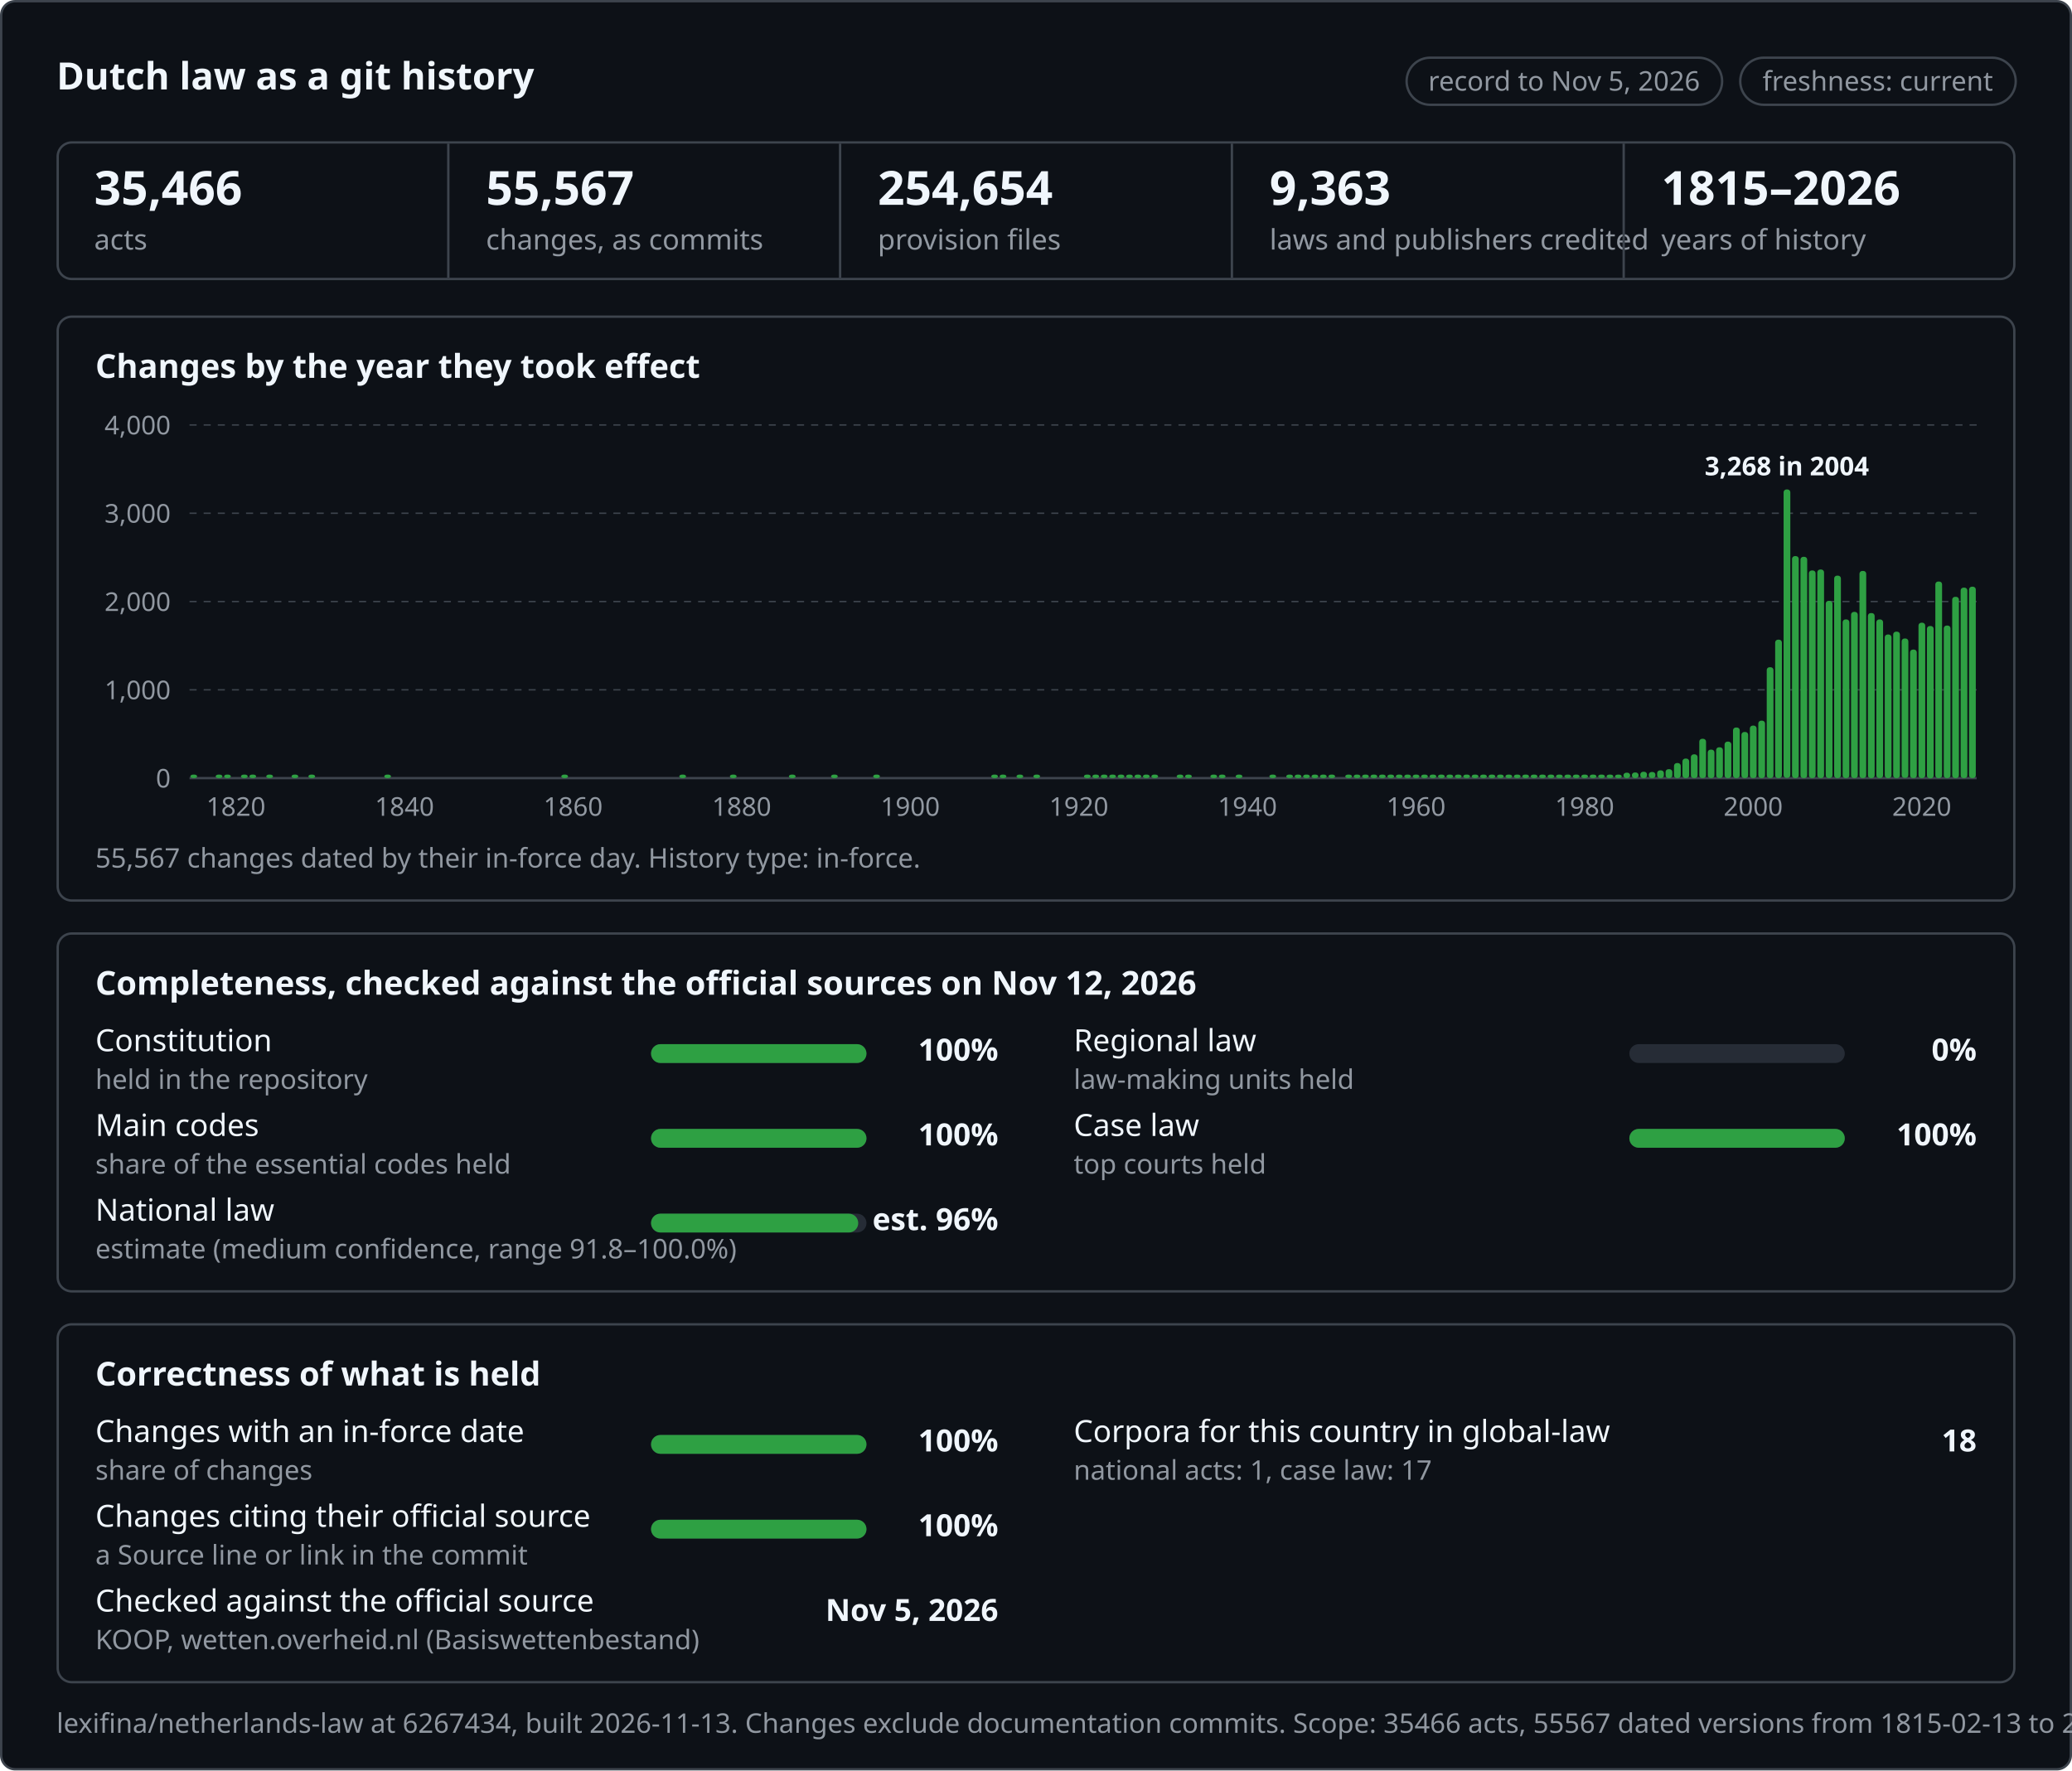
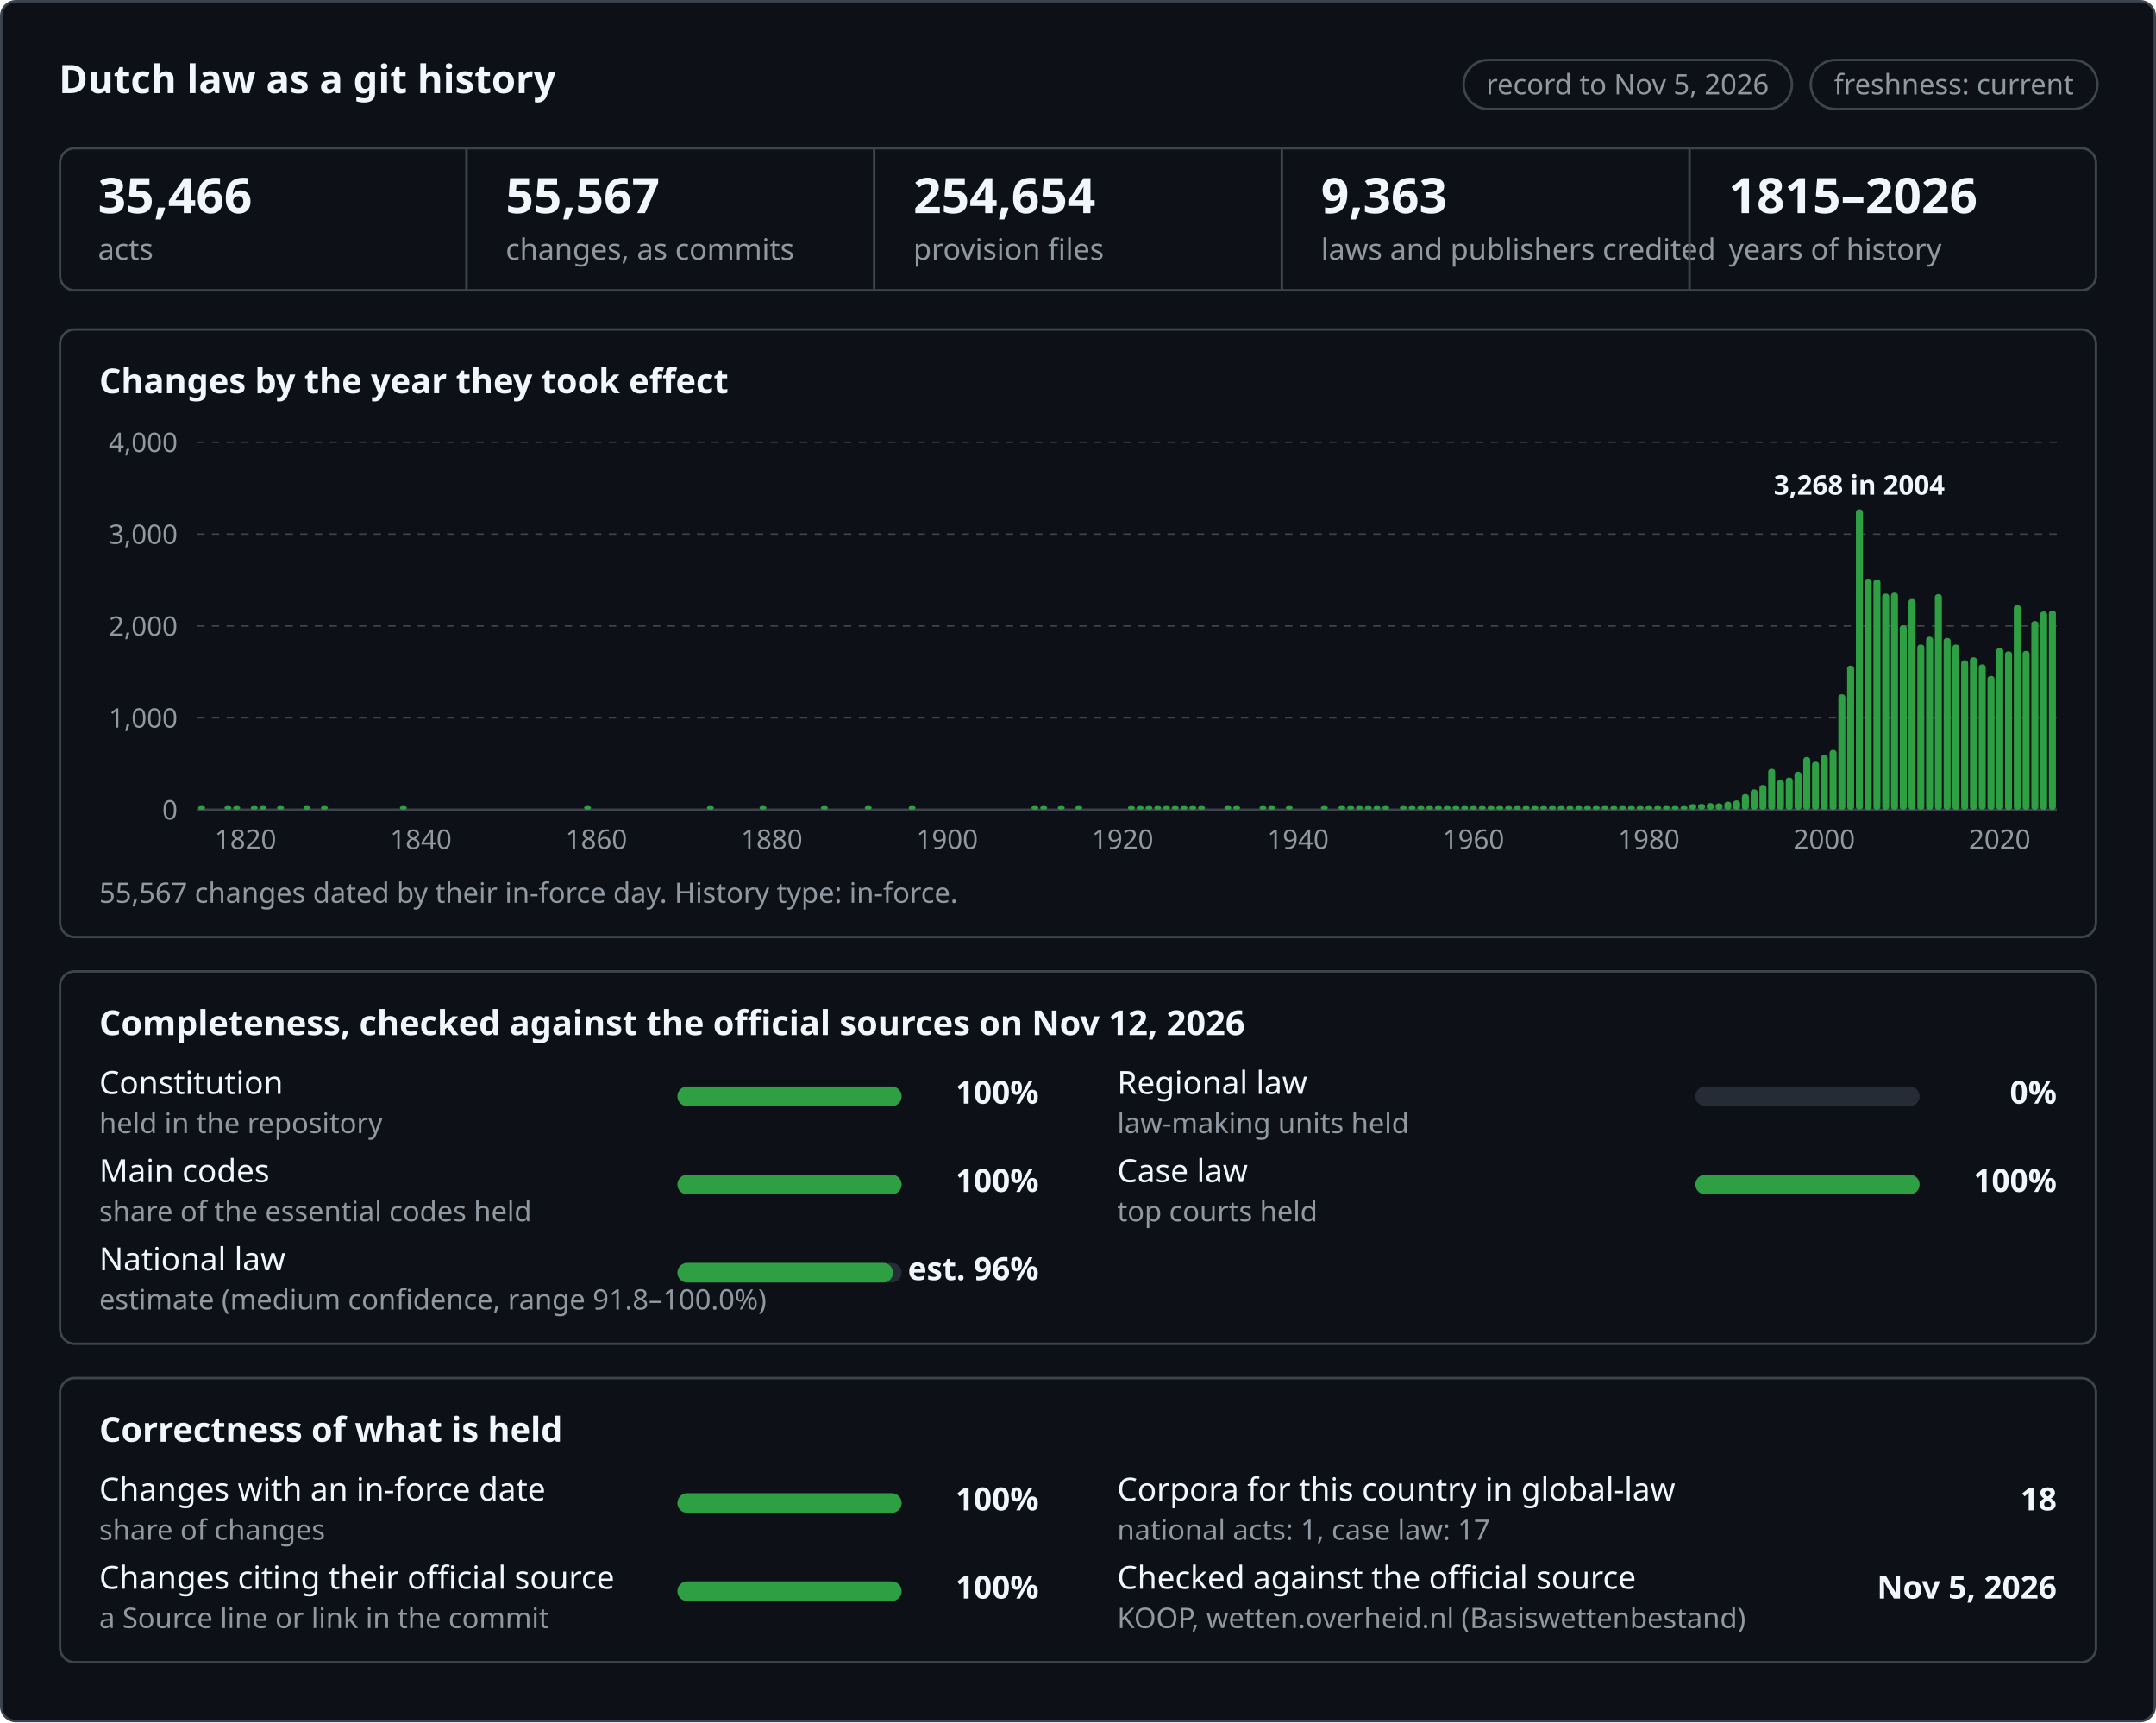
- <svg xmlns="http://www.w3.org/2000/svg" width="880" height="752" viewBox="0 0 880 752" font-family="-apple-system,BlinkMacSystemFont,Segoe UI,Noto Sans,Helvetica,Arial,sans-serif">
-   <rect x="0.5" y="0.5" width="879" height="751" rx="6" fill="#0d1117" stroke="#3d444d" />
+ <svg xmlns="http://www.w3.org/2000/svg" width="880" height="703" viewBox="0 0 880 703" font-family="-apple-system,BlinkMacSystemFont,Segoe UI,Noto Sans,Helvetica,Arial,sans-serif">
+   <rect x="0.5" y="0.5" width="879" height="702" rx="6" fill="#0d1117" stroke="#3d444d" />
  <text x="24" y="38" font-size="16" font-weight="600" fill="#f0f6fc">Dutch law as a git history</text>
  <rect x="597.4" y="24.5" width="134" height="20" rx="10" fill="none" stroke="#3d444d" />
  <text x="664.3" y="38.5" font-size="11.5" font-weight="500" text-anchor="middle" fill="#9198a1">record to Nov 5, 2026</text>
  <rect x="739.1" y="24.5" width="117" height="20" rx="10" fill="none" stroke="#3d444d" />
  <text x="797.5" y="38.5" font-size="11.5" font-weight="500" text-anchor="middle" fill="#9198a1">freshness: current</text>
  <rect x="24.5" y="60.5" width="831" height="58" rx="6" fill="#0d1117" stroke="#3d444d" />
  <text x="40.0" y="87" font-size="20" font-weight="600" fill="#f0f6fc">35,466</text>
  <text x="40.0" y="106" font-size="12" fill="#9198a1">acts</text>
  <line x1="190.4" y1="61" x2="190.4" y2="118" stroke="#3d444d" />
  <text x="206.4" y="87" font-size="20" font-weight="600" fill="#f0f6fc">55,567</text>
  <text x="206.4" y="106" font-size="12" fill="#9198a1">changes, as commits</text>
  <line x1="356.8" y1="61" x2="356.8" y2="118" stroke="#3d444d" />
  <text x="372.8" y="87" font-size="20" font-weight="600" fill="#f0f6fc">254,654</text>
  <text x="372.8" y="106" font-size="12" fill="#9198a1">provision files</text>
  <line x1="523.2" y1="61" x2="523.2" y2="118" stroke="#3d444d" />
  <text x="539.2" y="87" font-size="20" font-weight="600" fill="#f0f6fc">9,363</text>
  <text x="539.2" y="106" font-size="12" fill="#9198a1" textLength="142" lengthAdjust="spacingAndGlyphs">laws and publishers credited</text>
  <line x1="689.6" y1="61" x2="689.6" y2="118" stroke="#3d444d" />
  <text x="705.6" y="87" font-size="20" font-weight="600" fill="#f0f6fc">1815–2026</text>
  <text x="705.6" y="106" font-size="12" fill="#9198a1">years of history</text>
  <rect x="24.5" y="134.5" width="831" height="248" rx="6" fill="#0d1117" stroke="#3d444d" />
  <text x="40.5" y="160.5" font-size="14" font-weight="600" fill="#f0f6fc">Changes by the year they took effect</text>
  <line x1="80.5" y1="330.5" x2="839.5" y2="330.5" stroke="#3d444d" stroke-width="1" />
  <text x="72.5" y="334.5" font-size="11" text-anchor="end" fill="#9198a1">0</text>
  <line x1="80.5" y1="293.0" x2="839.5" y2="293.0" stroke="#3d444d" stroke-width="0.6" stroke-dasharray="3 3" />
  <text x="72.5" y="297.0" font-size="11" text-anchor="end" fill="#9198a1">1,000</text>
  <line x1="80.5" y1="255.5" x2="839.5" y2="255.5" stroke="#3d444d" stroke-width="0.6" stroke-dasharray="3 3" />
  <text x="72.5" y="259.5" font-size="11" text-anchor="end" fill="#9198a1">2,000</text>
  <line x1="80.5" y1="218.0" x2="839.5" y2="218.0" stroke="#3d444d" stroke-width="0.6" stroke-dasharray="3 3" />
  <text x="72.5" y="222.0" font-size="11" text-anchor="end" fill="#9198a1">3,000</text>
  <line x1="80.5" y1="180.5" x2="839.5" y2="180.5" stroke="#3d444d" stroke-width="0.6" stroke-dasharray="3 3" />
  <text x="72.5" y="184.5" font-size="11" text-anchor="end" fill="#9198a1">4,000</text>
  <rect x="80.86" y="329.0" width="2.86" height="1.5" rx="1.2" fill="#2ea043" />
  <rect x="91.60" y="329.0" width="2.86" height="1.5" rx="1.2" fill="#2ea043" />
  <rect x="95.18" y="329.0" width="2.86" height="1.5" rx="1.2" fill="#2ea043" />
  <text x="100.2" y="346.5" font-size="11" text-anchor="middle" fill="#9198a1">1820</text>
  <rect x="102.34" y="329.0" width="2.86" height="1.5" rx="1.2" fill="#2ea043" />
  <rect x="105.92" y="329.0" width="2.86" height="1.5" rx="1.2" fill="#2ea043" />
  <rect x="113.08" y="329.0" width="2.86" height="1.5" rx="1.2" fill="#2ea043" />
  <rect x="123.82" y="329.0" width="2.86" height="1.5" rx="1.2" fill="#2ea043" />
  <rect x="130.98" y="329.0" width="2.86" height="1.5" rx="1.2" fill="#2ea043" />
  <rect x="163.20" y="329.0" width="2.86" height="1.5" rx="1.2" fill="#2ea043" />
  <text x="171.8" y="346.5" font-size="11" text-anchor="middle" fill="#9198a1">1840</text>
  <rect x="238.39" y="329.0" width="2.86" height="1.5" rx="1.2" fill="#2ea043" />
  <text x="243.4" y="346.5" font-size="11" text-anchor="middle" fill="#9198a1">1860</text>
  <rect x="288.51" y="329.0" width="2.86" height="1.5" rx="1.2" fill="#2ea043" />
  <rect x="309.99" y="329.0" width="2.86" height="1.5" rx="1.2" fill="#2ea043" />
  <text x="315.0" y="346.5" font-size="11" text-anchor="middle" fill="#9198a1">1880</text>
  <rect x="335.05" y="329.0" width="2.86" height="1.5" rx="1.2" fill="#2ea043" />
  <rect x="352.95" y="329.0" width="2.86" height="1.5" rx="1.2" fill="#2ea043" />
  <rect x="370.85" y="329.0" width="2.86" height="1.5" rx="1.2" fill="#2ea043" />
  <text x="386.6" y="346.5" font-size="11" text-anchor="middle" fill="#9198a1">1900</text>
  <rect x="420.98" y="329.0" width="2.86" height="1.5" rx="1.2" fill="#2ea043" />
  <rect x="424.56" y="329.0" width="2.86" height="1.5" rx="1.2" fill="#2ea043" />
  <rect x="431.72" y="329.0" width="2.86" height="1.5" rx="1.2" fill="#2ea043" />
  <rect x="438.88" y="329.0" width="2.86" height="1.5" rx="1.2" fill="#2ea043" />
  <text x="458.2" y="346.5" font-size="11" text-anchor="middle" fill="#9198a1">1920</text>
  <rect x="460.36" y="329.0" width="2.86" height="1.5" rx="1.2" fill="#2ea043" />
  <rect x="463.94" y="329.0" width="2.86" height="1.5" rx="1.2" fill="#2ea043" />
  <rect x="467.52" y="329.0" width="2.86" height="1.5" rx="1.2" fill="#2ea043" />
  <rect x="471.10" y="329.0" width="2.86" height="1.5" rx="1.2" fill="#2ea043" />
  <rect x="474.68" y="329.0" width="2.86" height="1.5" rx="1.2" fill="#2ea043" />
  <rect x="478.26" y="329.0" width="2.86" height="1.5" rx="1.2" fill="#2ea043" />
  <rect x="481.84" y="329.0" width="2.86" height="1.5" rx="1.2" fill="#2ea043" />
  <rect x="485.42" y="329.0" width="2.86" height="1.5" rx="1.2" fill="#2ea043" />
  <rect x="489.00" y="329.0" width="2.86" height="1.5" rx="1.2" fill="#2ea043" />
  <rect x="499.74" y="329.0" width="2.86" height="1.5" rx="1.2" fill="#2ea043" />
  <rect x="503.32" y="329.0" width="2.86" height="1.5" rx="1.2" fill="#2ea043" />
  <rect x="514.06" y="329.0" width="2.86" height="1.5" rx="1.2" fill="#2ea043" />
  <rect x="517.64" y="329.0" width="2.86" height="1.5" rx="1.2" fill="#2ea043" />
  <rect x="524.80" y="329.0" width="2.86" height="1.5" rx="1.2" fill="#2ea043" />
  <text x="529.8" y="346.5" font-size="11" text-anchor="middle" fill="#9198a1">1940</text>
  <rect x="539.12" y="329.0" width="2.86" height="1.5" rx="1.2" fill="#2ea043" />
  <rect x="546.28" y="329.0" width="2.86" height="1.5" rx="1.2" fill="#2ea043" />
  <rect x="549.86" y="329.0" width="2.86" height="1.5" rx="1.2" fill="#2ea043" />
  <rect x="553.44" y="329.0" width="2.86" height="1.5" rx="1.2" fill="#2ea043" />
  <rect x="557.02" y="329.0" width="2.86" height="1.5" rx="1.2" fill="#2ea043" />
  <rect x="560.60" y="329.0" width="2.86" height="1.5" rx="1.2" fill="#2ea043" />
  <rect x="564.18" y="329.0" width="2.86" height="1.5" rx="1.2" fill="#2ea043" />
  <rect x="571.34" y="329.0" width="2.86" height="1.5" rx="1.2" fill="#2ea043" />
  <rect x="574.92" y="329.0" width="2.86" height="1.5" rx="1.2" fill="#2ea043" />
  <rect x="578.50" y="329.0" width="2.86" height="1.5" rx="1.2" fill="#2ea043" />
  <rect x="582.08" y="329.0" width="2.86" height="1.5" rx="1.2" fill="#2ea043" />
  <rect x="585.66" y="329.0" width="2.86" height="1.5" rx="1.2" fill="#2ea043" />
  <rect x="589.24" y="329.0" width="2.86" height="1.5" rx="1.2" fill="#2ea043" />
  <rect x="592.83" y="329.0" width="2.86" height="1.5" rx="1.2" fill="#2ea043" />
  <rect x="596.41" y="329.0" width="2.86" height="1.5" rx="1.2" fill="#2ea043" />
  <rect x="599.99" y="329.0" width="2.86" height="1.5" rx="1.2" fill="#2ea043" />
  <text x="601.4" y="346.5" font-size="11" text-anchor="middle" fill="#9198a1">1960</text>
  <rect x="603.57" y="329.0" width="2.86" height="1.5" rx="1.2" fill="#2ea043" />
  <rect x="607.15" y="329.0" width="2.86" height="1.5" rx="1.2" fill="#2ea043" />
  <rect x="610.73" y="329.0" width="2.86" height="1.5" rx="1.2" fill="#2ea043" />
  <rect x="614.31" y="329.0" width="2.86" height="1.5" rx="1.2" fill="#2ea043" />
  <rect x="617.89" y="329.0" width="2.86" height="1.5" rx="1.2" fill="#2ea043" />
  <rect x="621.47" y="329.0" width="2.86" height="1.5" rx="1.2" fill="#2ea043" />
  <rect x="625.05" y="329.0" width="2.86" height="1.5" rx="1.2" fill="#2ea043" />
  <rect x="628.63" y="329.0" width="2.86" height="1.5" rx="1.2" fill="#2ea043" />
  <rect x="632.21" y="329.0" width="2.86" height="1.5" rx="1.2" fill="#2ea043" />
  <rect x="635.79" y="329.0" width="2.86" height="1.5" rx="1.2" fill="#2ea043" />
  <rect x="639.37" y="329.0" width="2.86" height="1.5" rx="1.2" fill="#2ea043" />
  <rect x="642.95" y="329.0" width="2.86" height="1.5" rx="1.2" fill="#2ea043" />
  <rect x="646.53" y="329.0" width="2.86" height="1.5" rx="1.2" fill="#2ea043" />
  <rect x="650.11" y="329.0" width="2.86" height="1.5" rx="1.2" fill="#2ea043" />
  <rect x="653.69" y="329.0" width="2.86" height="1.5" rx="1.2" fill="#2ea043" />
  <rect x="657.27" y="329.0" width="2.86" height="1.5" rx="1.2" fill="#2ea043" />
  <rect x="660.85" y="329.0" width="2.86" height="1.5" rx="1.2" fill="#2ea043" />
  <rect x="664.43" y="329.0" width="2.86" height="1.5" rx="1.2" fill="#2ea043" />
  <rect x="668.01" y="329.0" width="2.86" height="1.5" rx="1.2" fill="#2ea043" />
  <rect x="671.59" y="329.0" width="2.86" height="1.5" rx="1.2" fill="#2ea043" />
  <text x="673.0" y="346.5" font-size="11" text-anchor="middle" fill="#9198a1">1980</text>
  <rect x="675.17" y="329.0" width="2.86" height="1.5" rx="1.2" fill="#2ea043" />
  <rect x="678.75" y="329.0" width="2.86" height="1.5" rx="1.2" fill="#2ea043" />
  <rect x="682.33" y="329.0" width="2.86" height="1.5" rx="1.2" fill="#2ea043" />
  <rect x="685.91" y="329.0" width="2.86" height="1.5" rx="1.2" fill="#2ea043" />
  <rect x="689.49" y="328.2" width="2.86" height="2.3" rx="1.2" fill="#2ea043" />
  <rect x="693.07" y="328.1" width="2.86" height="2.4" rx="1.2" fill="#2ea043" />
  <rect x="696.65" y="327.8" width="2.86" height="2.7" rx="1.2" fill="#2ea043" />
  <rect x="700.23" y="327.9" width="2.86" height="2.6" rx="1.2" fill="#2ea043" />
  <rect x="703.81" y="327.2" width="2.86" height="3.3" rx="1.2" fill="#2ea043" />
  <rect x="707.39" y="326.7" width="2.86" height="3.8" rx="1.2" fill="#2ea043" />
  <rect x="710.97" y="324.1" width="2.86" height="6.4" rx="1.2" fill="#2ea043" />
  <rect x="714.55" y="322.2" width="2.86" height="8.3" rx="1.2" fill="#2ea043" />
  <rect x="718.13" y="320.4" width="2.86" height="10.1" rx="1.2" fill="#2ea043" />
  <rect x="721.71" y="313.8" width="2.86" height="16.7" rx="1.2" fill="#2ea043" />
  <rect x="725.29" y="318.4" width="2.86" height="12.1" rx="1.2" fill="#2ea043" />
  <rect x="728.87" y="317.4" width="2.86" height="13.1" rx="1.2" fill="#2ea043" />
  <rect x="732.45" y="315.0" width="2.86" height="15.5" rx="1.2" fill="#2ea043" />
  <rect x="736.03" y="309.0" width="2.86" height="21.5" rx="1.2" fill="#2ea043" />
  <rect x="739.61" y="310.9" width="2.86" height="19.6" rx="1.2" fill="#2ea043" />
  <rect x="743.19" y="308.2" width="2.86" height="22.3" rx="1.2" fill="#2ea043" />
  <text x="744.6" y="346.5" font-size="11" text-anchor="middle" fill="#9198a1">2000</text>
  <rect x="746.77" y="306.1" width="2.86" height="24.4" rx="1.2" fill="#2ea043" />
  <rect x="750.35" y="283.4" width="2.86" height="47.1" rx="1.2" fill="#2ea043" />
  <rect x="753.93" y="271.7" width="2.86" height="58.8" rx="1.2" fill="#2ea043" />
  <rect x="757.51" y="207.9" width="2.86" height="122.5" rx="1.2" fill="#2ea043" />
  <text x="758.9" y="201.9" font-size="11" font-weight="600" text-anchor="middle" fill="#f0f6fc">3,268 in 2004</text>
  <rect x="761.09" y="236.2" width="2.86" height="94.3" rx="1.2" fill="#2ea043" />
  <rect x="764.67" y="236.5" width="2.86" height="94.0" rx="1.2" fill="#2ea043" />
  <rect x="768.25" y="242.3" width="2.86" height="88.2" rx="1.2" fill="#2ea043" />
  <rect x="771.83" y="241.9" width="2.86" height="88.6" rx="1.2" fill="#2ea043" />
  <rect x="775.41" y="255.2" width="2.86" height="75.3" rx="1.2" fill="#2ea043" />
  <rect x="778.99" y="244.5" width="2.86" height="86.0" rx="1.2" fill="#2ea043" />
  <rect x="782.58" y="263.1" width="2.86" height="67.4" rx="1.2" fill="#2ea043" />
  <rect x="786.16" y="259.9" width="2.86" height="70.6" rx="1.2" fill="#2ea043" />
  <rect x="789.74" y="242.5" width="2.86" height="88.0" rx="1.2" fill="#2ea043" />
  <rect x="793.32" y="260.4" width="2.86" height="70.1" rx="1.2" fill="#2ea043" />
  <rect x="796.90" y="263.1" width="2.86" height="67.4" rx="1.2" fill="#2ea043" />
  <rect x="800.48" y="269.5" width="2.86" height="61.0" rx="1.2" fill="#2ea043" />
  <rect x="804.06" y="268.3" width="2.86" height="62.2" rx="1.2" fill="#2ea043" />
  <rect x="807.64" y="271.2" width="2.86" height="59.2" rx="1.2" fill="#2ea043" />
  <rect x="811.22" y="275.9" width="2.86" height="54.6" rx="1.2" fill="#2ea043" />
  <rect x="814.80" y="264.5" width="2.86" height="66.0" rx="1.2" fill="#2ea043" />
  <text x="816.2" y="346.5" font-size="11" text-anchor="middle" fill="#9198a1">2020</text>
  <rect x="818.38" y="265.9" width="2.86" height="64.7" rx="1.2" fill="#2ea043" />
  <rect x="821.96" y="247.0" width="2.86" height="83.5" rx="1.2" fill="#2ea043" />
  <rect x="825.54" y="265.7" width="2.86" height="64.8" rx="1.2" fill="#2ea043" />
  <rect x="829.12" y="253.5" width="2.86" height="77.0" rx="1.2" fill="#2ea043" />
  <rect x="832.70" y="249.6" width="2.86" height="80.9" rx="1.2" fill="#2ea043" />
  <rect x="836.28" y="249.2" width="2.86" height="81.3" rx="1.2" fill="#2ea043" />
  <text x="40.5" y="368.5" font-size="11.5" fill="#9198a1">55,567 changes dated by their in-force day. History type: in-force.</text>
  <rect x="24.5" y="396.5" width="831" height="152" rx="6" fill="#0d1117" stroke="#3d444d" />
  <text x="40.5" y="422.5" font-size="14" font-weight="600" fill="#f0f6fc">Completeness, checked against the official sources on Nov 12, 2026</text>
  <text x="40.5" y="446.5" font-size="13" fill="#f0f6fc">Constitution</text>
  <text x="40.5" y="462.5" font-size="11.5" fill="#9198a1">held in the repository</text>
  <g>
    <rect x="276.5" y="443.5" width="91.5" height="8" rx="4" fill="#262c36" />
    <rect x="276.5" y="443.5" width="91.5" height="8" rx="4" fill="#2ea043" />
  </g>
  <text x="424.0" y="450.5" font-size="13" font-weight="600" text-anchor="end" fill="#f0f6fc">100%</text>
  <text x="40.5" y="482.5" font-size="13" fill="#f0f6fc">Main codes</text>
  <text x="40.5" y="498.5" font-size="11.5" fill="#9198a1">share of the essential codes held</text>
  <g>
    <rect x="276.5" y="479.5" width="91.5" height="8" rx="4" fill="#262c36" />
    <rect x="276.5" y="479.5" width="91.5" height="8" rx="4" fill="#2ea043" />
  </g>
  <text x="424.0" y="486.5" font-size="13" font-weight="600" text-anchor="end" fill="#f0f6fc">100%</text>
  <text x="40.5" y="518.5" font-size="13" fill="#f0f6fc">National law</text>
  <text x="40.5" y="534.5" font-size="11.5" fill="#9198a1">estimate (medium confidence, range 91.8–100.0%)</text>
  <g>
    <rect x="276.5" y="515.5" width="91.5" height="8" rx="4" fill="#262c36" />
    <rect x="276.5" y="515.5" width="88.0" height="8" rx="4" fill="#2ea043" />
  </g>
  <text x="424.0" y="522.5" font-size="13" font-weight="600" text-anchor="end" fill="#f0f6fc">est. 96%</text>
  <text x="456.0" y="446.5" font-size="13" fill="#f0f6fc">Regional law</text>
  <text x="456.0" y="462.5" font-size="11.5" fill="#9198a1">law-making units held</text>
  <g>
    <rect x="692.0" y="443.5" width="91.5" height="8" rx="4" fill="#262c36" />
  </g>
  <text x="839.5" y="450.5" font-size="13" font-weight="600" text-anchor="end" fill="#f0f6fc">0%</text>
  <text x="456.0" y="482.5" font-size="13" fill="#f0f6fc">Case law</text>
  <text x="456.0" y="498.5" font-size="11.5" fill="#9198a1">top courts held</text>
  <g>
    <rect x="692.0" y="479.5" width="91.5" height="8" rx="4" fill="#262c36" />
    <rect x="692.0" y="479.5" width="91.5" height="8" rx="4" fill="#2ea043" />
  </g>
  <text x="839.5" y="486.5" font-size="13" font-weight="600" text-anchor="end" fill="#f0f6fc">100%</text>
-   <rect x="24.5" y="562.5" width="831" height="152" rx="6" fill="#0d1117" stroke="#3d444d" />
+   <rect x="24.5" y="562.5" width="831" height="116" rx="6" fill="#0d1117" stroke="#3d444d" />
  <text x="40.5" y="588.5" font-size="14" font-weight="600" fill="#f0f6fc">Correctness of what is held</text>
  <text x="40.5" y="612.5" font-size="13" fill="#f0f6fc">Changes with an in-force date</text>
  <text x="40.5" y="628.5" font-size="11.5" fill="#9198a1">share of changes</text>
  <g>
    <rect x="276.5" y="609.5" width="91.5" height="8" rx="4" fill="#262c36" />
    <rect x="276.5" y="609.5" width="91.5" height="8" rx="4" fill="#2ea043" />
  </g>
  <text x="424.0" y="616.5" font-size="13" font-weight="600" text-anchor="end" fill="#f0f6fc">100%</text>
  <text x="40.5" y="648.5" font-size="13" fill="#f0f6fc">Changes citing their official source</text>
  <text x="40.5" y="664.5" font-size="11.5" fill="#9198a1">a Source line or link in the commit</text>
  <g>
    <rect x="276.5" y="645.5" width="91.5" height="8" rx="4" fill="#262c36" />
    <rect x="276.5" y="645.5" width="91.5" height="8" rx="4" fill="#2ea043" />
  </g>
  <text x="424.0" y="652.5" font-size="13" font-weight="600" text-anchor="end" fill="#f0f6fc">100%</text>
-   <text x="40.5" y="684.5" font-size="13" fill="#f0f6fc">Checked against the official source</text>
-   <text x="40.5" y="700.5" font-size="11.5" fill="#9198a1">KOOP, wetten.overheid.nl (Basiswettenbestand)</text>
-   <text x="424.0" y="688.5" font-size="13" font-weight="600" text-anchor="end" fill="#f0f6fc">Nov 5, 2026</text>
  <text x="456.0" y="612.5" font-size="13" fill="#f0f6fc">Corpora for this country in global-law</text>
  <text x="456.0" y="628.5" font-size="11.5" fill="#9198a1">national acts: 1, case law: 17</text>
  <text x="839.5" y="616.5" font-size="13" font-weight="600" text-anchor="end" fill="#f0f6fc">18</text>
-   <text x="24" y="736" font-size="11.5" fill="#9198a1" textLength="832" lengthAdjust="spacingAndGlyphs">lexifina/netherlands-law at 6267434, built 2026-11-13. Changes exclude documentation commits. Scope: 35466 acts, 55567 dated versions from 1815-02-13 to 2026-11-02</text>
+   <text x="456.0" y="648.5" font-size="13" fill="#f0f6fc">Checked against the official source</text>
+   <text x="456.0" y="664.5" font-size="11.5" fill="#9198a1">KOOP, wetten.overheid.nl (Basiswettenbestand)</text>
+   <text x="839.5" y="652.5" font-size="13" font-weight="600" text-anchor="end" fill="#f0f6fc">Nov 5, 2026</text>
</svg>
